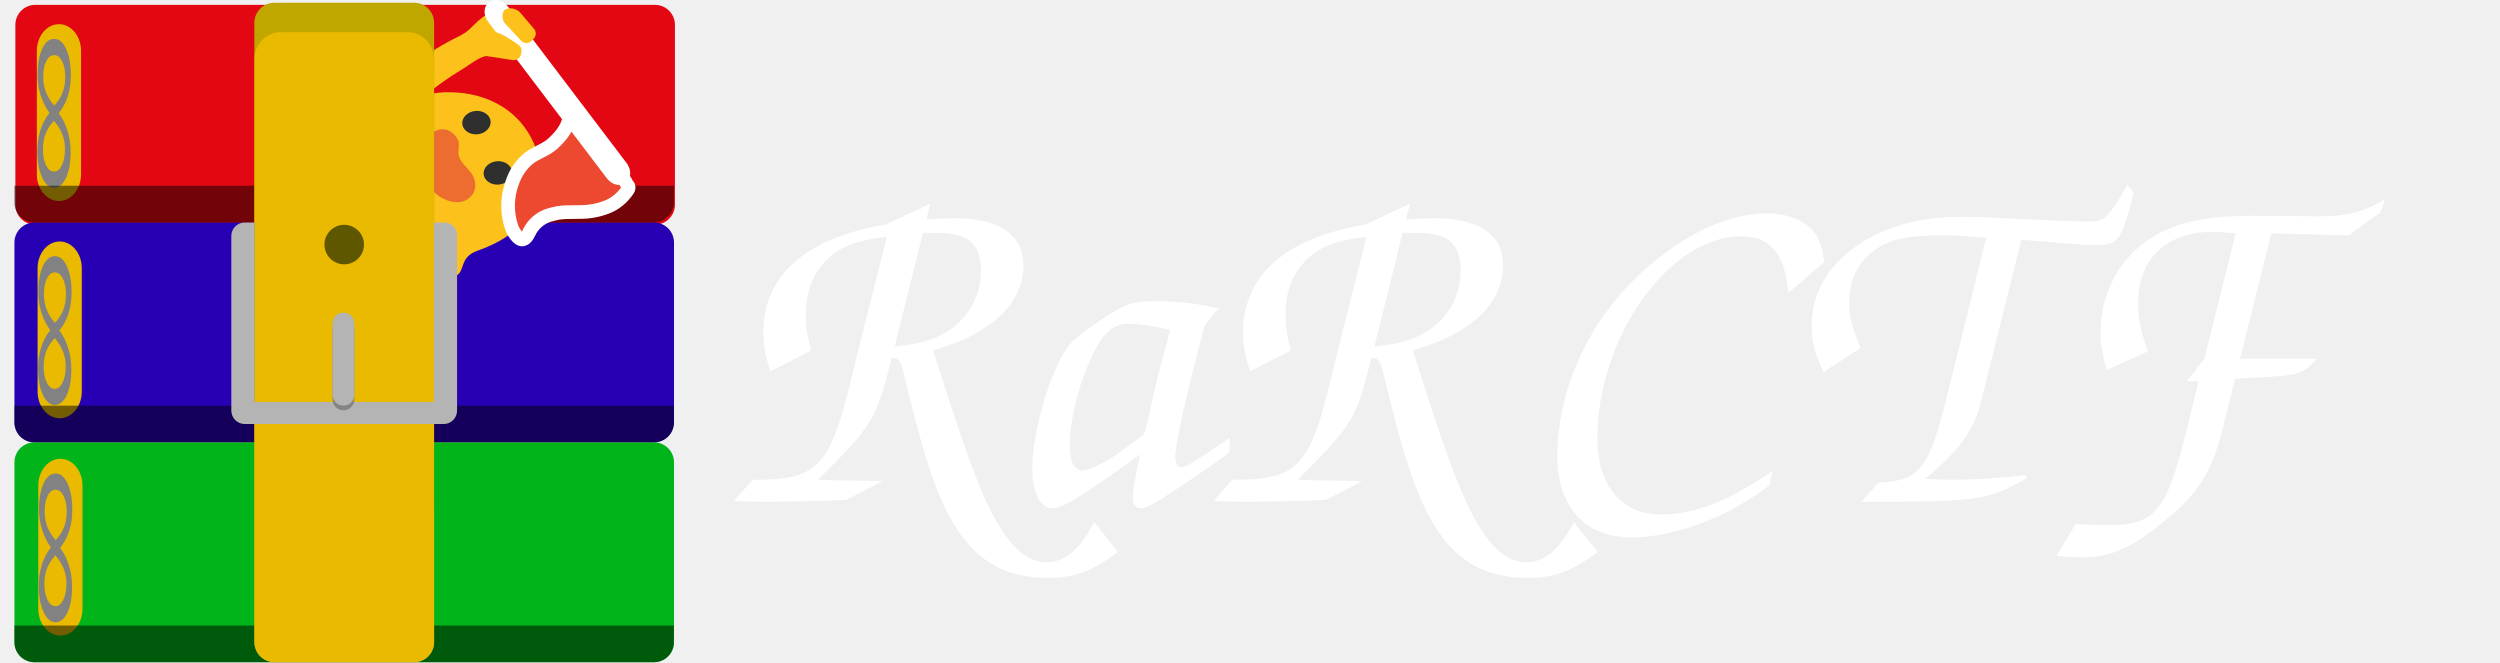
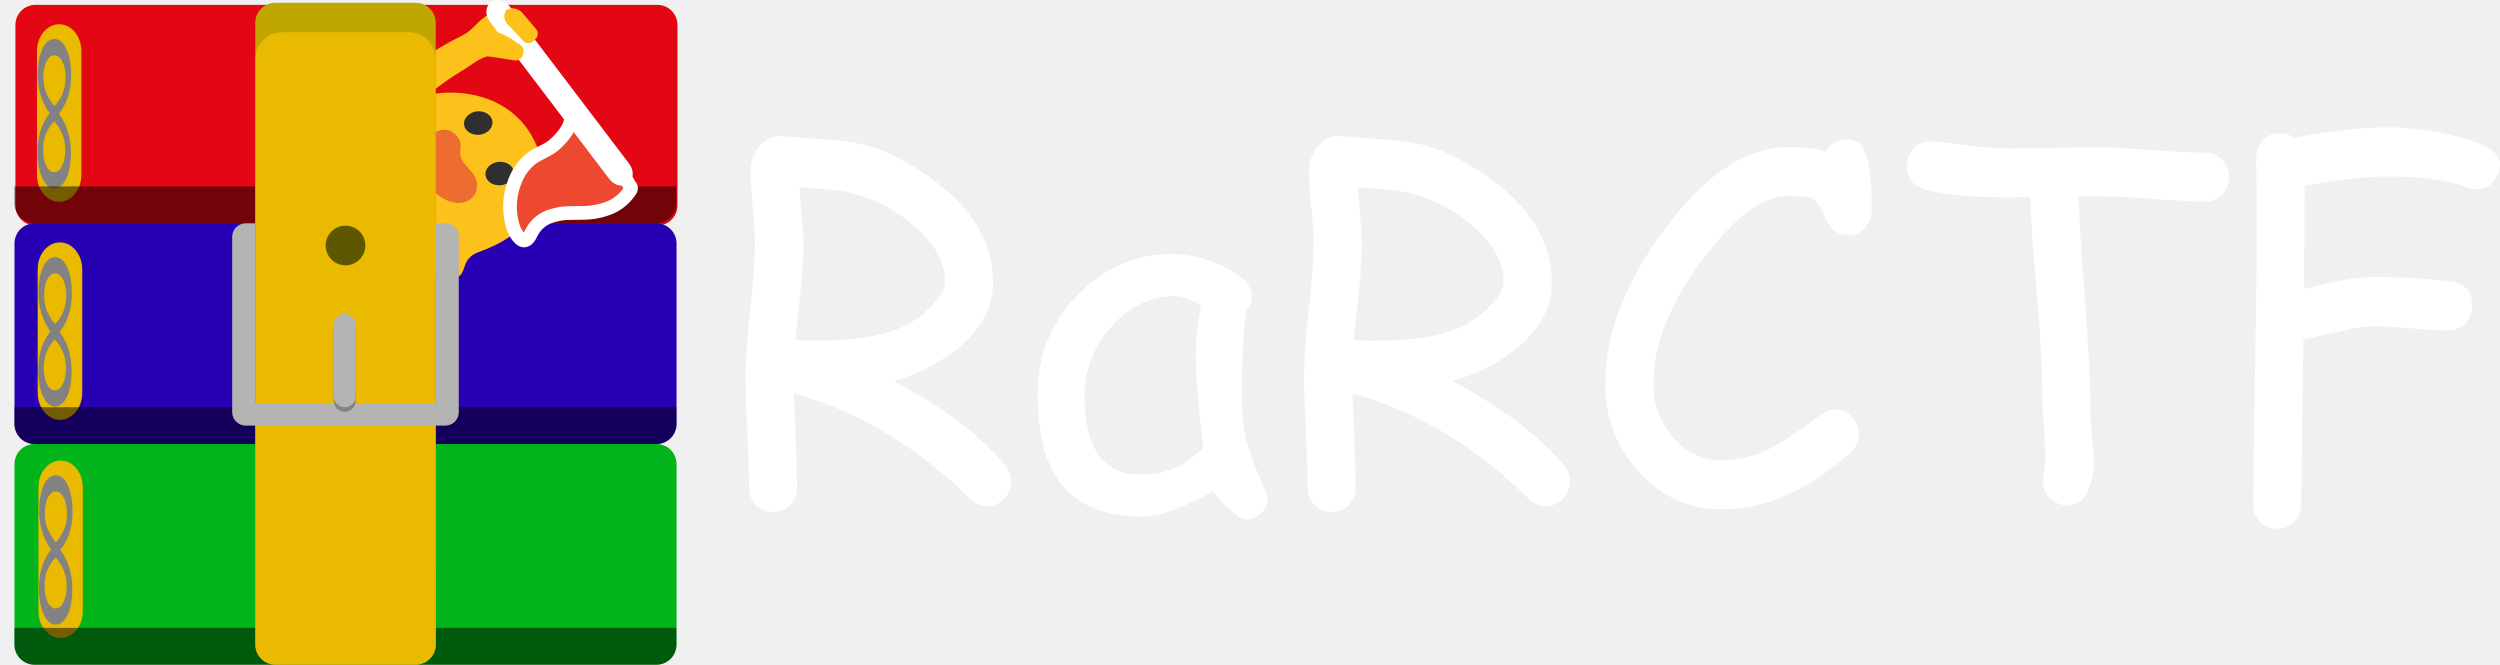
- <svg xmlns="http://www.w3.org/2000/svg" id="Layer_1" data-name="Layer 1" viewBox="0 0 732.4 194">
+ <svg xmlns="http://www.w3.org/2000/svg" id="Layer_1" data-name="Layer 1" viewBox="0 0 729.67 194.01">
  <defs>
-     <style>.cls-1{fill:#e30613;}.cls-2{fill:#2800b4;}.cls-3{fill:#00b419;}.cls-4{fill:#e9ba00;}.cls-5{isolation:isolate;font-size:25.8px;fill:#828282;font-family:ArialMT, Arial;}.cls-6{opacity:0.5;}.cls-7{fill:#fcc21b;}.cls-8{fill:#2f2f2f;}.cls-9{fill:#ed6c30;}.cls-10{fill:#ed4930;}.cls-10,.cls-11{stroke:#fff;stroke-miterlimit:10;stroke-width:4px;}.cls-11{fill:#78a3ad;}.cls-12{fill:#bfa700;}.cls-13{fill:#5f5600;}.cls-14{fill:#b4b4b4;}.cls-15{opacity:0.75;}.cls-16{fill:#747474;}.cls-17{font-size:142.96px;fill:#fff;font-family:ComicSansMS, Comic Sans MS;}</style>
+     <style>.cls-1{fill:#e30613;}.cls-2{fill:#2800b4;}.cls-3{fill:#00b419;}.cls-4{fill:#e9ba00;}.cls-17,.cls-5{isolation:isolate;}.cls-5{font-size:25.8px;fill:#828282;font-family:ArialMT, Arial;}.cls-6{opacity:0.5;}.cls-7{fill:#fcc21b;}.cls-8{fill:#2f2f2f;}.cls-9{fill:#ed6c30;}.cls-10{fill:#ed4930;}.cls-10,.cls-11{stroke:#fff;stroke-miterlimit:10;stroke-width:4px;}.cls-11{fill:#78a3ad;}.cls-12{fill:#bfa700;}.cls-13{fill:#5f5600;}.cls-14{fill:#b4b4b4;}.cls-15{opacity:0.75;}.cls-16{fill:#747474;}.cls-18{fill:#fff;}</style>
  </defs>
  <g id="Base">
    <rect class="cls-1" x="4.5" y="1.42" width="193.23" height="64.41" rx="5.86" />
    <rect class="cls-2" x="4.23" y="65.19" width="193.23" height="64.41" rx="5.86" />
    <rect class="cls-3" x="4.23" y="129.59" width="193.23" height="64.41" rx="5.86" />
  </g>
  <g id="Badges">
-     <path class="cls-4" d="M44.34,78.67c0,4.3-2.92,7.81-6.48,7.81S31.38,83,31.38,78.67V42.48c0-4.3,2.92-7.81,6.48-7.81s6.48,3.51,6.48,7.81Z" transform="translate(-20.59 -27.59)" />
+     <path class="cls-4" d="M23.75,51.08c0,4.3-2.92,7.81-6.48,7.81s-6.48-3.48-6.48-7.81V14.89c0-4.3,2.92-7.81,6.48-7.81s6.48,3.51,6.48,7.81Z" transform="translate(0 0)" />
    <text class="cls-5" transform="translate(8.38 8.45) rotate(90) scale(2.69 1)">∞</text>
-     <path class="cls-4" d="M44.55,142.33c0,4.29-2.92,7.8-6.48,7.8s-6.47-3.51-6.47-7.8v-36.2c0-4.29,2.91-7.8,6.47-7.8s6.48,3.51,6.48,7.8Z" transform="translate(-20.59 -27.59)" />
+     <path class="cls-4" d="M24,114.74c0,4.29-2.92,7.8-6.48,7.8S11,119,11,114.74V78.54c0-4.29,2.91-7.8,6.47-7.8S24,74.25,24,78.54Z" transform="translate(0 0)" />
    <text class="cls-5" transform="translate(8.59 72.11) rotate(90) scale(2.69 1)">∞</text>
-     <path class="cls-4" d="M44.76,206c0,4.29-2.92,7.8-6.48,7.8s-6.47-3.51-6.47-7.8v-36.2c0-4.29,2.91-7.81,6.47-7.81s6.48,3.52,6.48,7.81Z" transform="translate(-20.59 -27.59)" />
+     <path class="cls-4" d="M24.17,178.41c0,4.29-2.92,7.8-6.48,7.8s-6.47-3.51-6.47-7.8v-36.2c0-4.29,2.91-7.81,6.47-7.81s6.48,3.52,6.48,7.81Z" transform="translate(0 0)" />
    <text class="cls-5" transform="translate(8.8 135.77) rotate(90) scale(2.69 1)">∞</text>
  </g>
  <g id="Shadows" class="cls-6">
-     <path d="M24.81,82H218v4.9a5.86,5.86,0,0,1-5.86,5.86H30.67a5.86,5.86,0,0,1-5.86-5.86h0V82Z" transform="translate(-20.59 -27.59)" />
-     <path d="M24.81,146.43H218v4.9a5.86,5.86,0,0,1-5.86,5.86H30.67a5.87,5.87,0,0,1-5.86-5.86h0v-4.9Z" transform="translate(-20.59 -27.59)" />
-     <path d="M24.81,210.84H218v4.9a5.86,5.86,0,0,1-5.86,5.86H30.67a5.87,5.87,0,0,1-5.86-5.86v-4.9Z" transform="translate(-20.59 -27.59)" />
+     <path d="M4.22,54.41H197.41v4.9a5.86,5.86,0,0,1-5.86,5.86H10.08a5.86,5.86,0,0,1-5.86-5.86h0Z" transform="translate(0 0)" />
+     <path d="M4.22,118.84H197.41v4.9a5.86,5.86,0,0,1-5.86,5.86H10.08a5.88,5.88,0,0,1-5.86-5.86h0Z" transform="translate(0 0)" />
+     <path d="M4.22,183.25H197.41v4.9a5.86,5.86,0,0,1-5.86,5.86H10.08a5.88,5.88,0,0,1-5.86-5.86Z" transform="translate(0 0)" />
  </g>
  <g id="Blob">
    <g id="Blob-2">
-       <path id="Blob-3" class="cls-7" d="M163.62,43.29c-.63-1.4,5.38-1.86,6.53-2,3-.25,5.08-1.87,5.45-3.55a8.93,8.93,0,0,0-.23-2.24A8.05,8.05,0,0,0,172.79,32c-1.62-1.42-3.56-1.23-5.68-1a12.89,12.89,0,0,0-4.1,1c-1.94,1.05-3.35,2.77-4.94,4.22s-3.47,2.18-5.46,3.23a80.87,80.87,0,0,0-8.3,5.09q-2.85,2-5.5,4.3c-5.47,4.72-10.78,9.65-15.56,18h0c-3.81,3.88-.62,15.47,7.5,26.57l0,0,0,0a59.17,59.17,0,0,0,7.11,8.13c5.86,5.54,11.66,8.42,15.23,7.26a5.1,5.1,0,0,0,1.29-.51c2.5-1.48.78-5.41,6.17-7.28,13.07-4.53,20.24-13.79,18.57-24.11-2.5-15.42-14.59-22.86-28.74-22.25a33.3,33.3,0,0,0-3.6.4v0c-.61.08-.75-.05-.73-.22,1.23-1,2.46-1.94,3.74-2.85,2.27-1.63,4.6-3.15,7-4.6,1.82-1.1,5.34-4.07,7.41-3.24" transform="translate(-20.59 -27.59)" />
+       <path id="Blob-3" class="cls-7" d="M143,15.7c-.63-1.4,5.38-1.86,6.53-2,3-.25,5.08-1.87,5.45-3.55a8.88,8.88,0,0,0-.23-2.24,8.09,8.09,0,0,0-2.58-3.5c-1.62-1.42-3.56-1.23-5.68-1a12.9,12.9,0,0,0-4.1,1c-1.94,1-3.35,2.77-4.94,4.22S134,10.81,132,11.86a80.87,80.87,0,0,0-8.3,5.09,68.41,68.41,0,0,0-5.5,4.3c-5.47,4.72-10.78,9.65-15.56,18h0c-3.81,3.88-.62,15.47,7.5,26.57h0A59.77,59.77,0,0,0,117.27,74c5.86,5.54,11.66,8.42,15.23,7.26a5,5,0,0,0,1.29-.51c2.5-1.48.78-5.41,6.17-7.28C153,68.89,160.2,59.63,158.53,49.31c-2.5-15.42-14.59-22.86-28.74-22.25a33.3,33.3,0,0,0-3.6.4h0c-.61.08-.75-.05-.73-.22,1.23-1,2.46-1.94,3.74-2.85,2.27-1.63,4.6-3.15,7-4.6,1.82-1.1,5.34-4.07,7.41-3.24" transform="translate(0 0)" />
    </g>
-     <path id="Eye" class="cls-8" d="M159.83,60.09c2.3-.22,4.31,1.13,4.49,3s-1.52,3.62-3.81,3.84-4.29-1.13-4.49-3S157.54,60.32,159.83,60.09Z" transform="translate(-20.59 -27.59)" />
-     <path id="Mouth" class="cls-9" d="M147.42,83.57A17.6,17.6,0,0,1,145,80.28a12.17,12.17,0,0,1-1.43-9.39c1-3.25,5.29-6.66,8.63-5a6,6,0,0,1,2.66,2.91c.46,1.55-.33,3.27.26,4.82.78,2,2.68,3.31,3.82,5.13,1,1.51,1.28,4.09.17,5.68C156.08,88.78,150.19,86.47,147.42,83.57Z" transform="translate(-20.59 -27.59)" />
-     <path id="Eye-2" class="cls-8" d="M166.77,81.66c-2.28.22-4.29-1.13-4.49-3s1.51-3.61,3.8-3.83,4.31,1.12,4.49,3S169.06,81.43,166.77,81.66Z" transform="translate(-20.59 -27.59)" />
+     <path id="Eye" class="cls-8" d="M139.24,32.5c2.3-.22,4.31,1.13,4.49,3s-1.52,3.62-3.81,3.84-4.29-1.13-4.49-3S137,32.73,139.24,32.5Z" transform="translate(0 0)" />
+     <path id="Mouth" class="cls-9" d="M126.83,56a17.77,17.77,0,0,1-2.42-3.29A12.19,12.19,0,0,1,123,43.3c1-3.25,5.29-6.66,8.63-5a6,6,0,0,1,2.66,2.91c.46,1.55-.33,3.27.26,4.82.78,2,2.68,3.31,3.82,5.13a5.49,5.49,0,0,1,.17,5.68C135.49,61.19,129.6,58.88,126.83,56Z" transform="translate(0 0)" />
+     <path id="Eye-2" class="cls-8" d="M146.18,54.07c-2.28.22-4.29-1.13-4.49-3s1.51-3.61,3.8-3.83,4.31,1.12,4.49,3S148.47,53.84,146.18,54.07Z" transform="translate(0 0)" />
    <g id="Flag">
-       <path class="cls-10" d="M203.31,80a11,11,0,0,1,1,1.65c.24.41.43.33.46.86s-.67,1.27-1,1.71a12.87,12.87,0,0,1-6.26,4.34,20.74,20.74,0,0,1-4,.94c-3,.43-6.29,0-9.3.45-.75.1-1.53.35-2.26.52a9.66,9.66,0,0,0-5.86,4.31c-.6.93-1.09,2.66-2.3,2.94-1.38.33-2.87-2.32-3.32-3.54A19.66,19.66,0,0,1,170.68,81c.08-.24.18-.48.27-.71A15.13,15.13,0,0,1,175.46,74c2.11-1.68,5-2.47,7-4.27,2.6-2.37,5.23-5.39,5-9.61.36.39.84.63,1.22,1,.84.86,1.45,2.07,2.21,3,1,1.27,1.92,2.61,3,3.83,1.75,2,3.13,4.33,4.93,6.33,1.51,1.68,2.85,3.54,4.22,5.35A2.6,2.6,0,0,0,203.31,80Z" transform="translate(-20.59 -27.59)" />
-       <path class="cls-11" d="M165.05,29.83c.72-.55,2-.11,2.82,1l34.67,45.7c.83,1.09.91,2.43.18,3s-2,.12-2.82-1L165.23,32.82C164.4,31.72,164.32,30.39,165.05,29.83Z" transform="translate(-20.59 -27.59)" />
+       <path class="cls-10" d="M182.72,52.41a10.66,10.66,0,0,1,1,1.65c.24.41.43.33.46.86s-.67,1.27-1,1.71A12.81,12.81,0,0,1,176.92,61a21.14,21.14,0,0,1-4,.94c-3,.43-6.29,0-9.3.45-.75.1-1.53.35-2.26.52a9.66,9.66,0,0,0-5.86,4.31c-.6.93-1.09,2.66-2.3,2.94-1.38.33-2.87-2.32-3.32-3.54a19.68,19.68,0,0,1,.21-13.18c.08-.24.18-.48.27-.71a15.15,15.15,0,0,1,4.51-6.29c2.11-1.68,5-2.47,7-4.27,2.6-2.37,5.23-5.39,5-9.61.36.39.84.63,1.22,1,.84.86,1.45,2.07,2.21,3,1,1.27,1.92,2.61,3,3.83,1.75,2,3.13,4.33,4.93,6.33,1.51,1.68,2.85,3.54,4.22,5.35A3.18,3.18,0,0,0,182.72,52.41Z" transform="translate(0 0)" />
+       <path class="cls-11" d="M144.46,2.24c.72-.55,2-.11,2.82,1L182,48.94c.83,1.09.91,2.43.18,3s-2,.12-2.82-1L144.64,5.23C143.81,4.13,143.73,2.8,144.46,2.24Z" transform="translate(0 0)" />
    </g>
    <g id="Fingers">
-       <path id="Finger" class="cls-7" d="M177,38.86l-.58.64a2.17,2.17,0,0,1-3.06.12h0l-4.84-5.19a3.28,3.28,0,0,1-.2-3.87l-.44.38a2.32,2.32,0,0,1,.44-.39,3.36,3.36,0,0,1,1.21-.49,4.09,4.09,0,0,1,3.24,1,3.19,3.19,0,0,1,.26.26l3.78,4.46A2.18,2.18,0,0,1,177,38.86Z" transform="translate(-20.59 -27.59)" />
-       <path id="Finger-2" class="cls-7" d="M173.37,42.57l-.13.85a2.18,2.18,0,0,1-2.51,1.77L163.13,44a2.18,2.18,0,0,1-1.83-2.47l.14-.84a3.41,3.41,0,0,1,.87-1.4A10.59,10.59,0,0,1,165.82,37c1.92.57,3.2,1.39,5.72,3.07C172.55,40.77,173.56,41.4,173.37,42.57Z" transform="translate(-20.59 -27.59)" />
+       <path id="Finger" class="cls-7" d="M156.41,11.27l-.58.64a2.17,2.17,0,0,1-3.06.12h0l-4.84-5.19a3.29,3.29,0,0,1-.2-3.87l-.44.38a2.32,2.32,0,0,1,.44-.39,3.36,3.36,0,0,1,1.21-.49,4.08,4.08,0,0,1,3.24,1,3.19,3.19,0,0,1,.26.26l3.78,4.46a2.18,2.18,0,0,1,.19,3.08Z" transform="translate(0 0)" />
+       <path id="Finger-2" class="cls-7" d="M152.78,15l-.13.85a2.18,2.18,0,0,1-2.51,1.77l-7.6-1.19a2.18,2.18,0,0,1-1.83-2.47l.14-.84a3.41,3.41,0,0,1,.87-1.4,10.61,10.61,0,0,1,3.51-2.29c1.92.57,3.2,1.39,5.72,3.07C152,13.18,153,13.81,152.78,15Z" transform="translate(0 0)" />
    </g>
  </g>
  <g id="Band">
    <rect class="cls-12" x="74.51" y="0.81" width="52.67" height="193.19" rx="5.86" />
-     <path class="cls-4" d="M147.76,215.72a5.88,5.88,0,0,1-5.86,5.86H101a5.88,5.88,0,0,1-5.86-5.86V44.78A7.81,7.81,0,0,1,102.9,37h37a7.81,7.81,0,0,1,7.81,7.81Z" transform="translate(-20.59 -27.59)" />
+     <path class="cls-4" d="M127.17,188.13a5.88,5.88,0,0,1-5.86,5.86H80.41a5.88,5.88,0,0,1-5.86-5.86V17.19a7.82,7.82,0,0,1,7.76-7.78h37a7.81,7.81,0,0,1,7.81,7.81Z" transform="translate(0 0)" />
    <circle class="cls-13" cx="100.84" cy="71.65" r="5.79" />
-     <path class="cls-14" d="M147.71,92.78v52.57H95.14V92.78H92.27a3.92,3.92,0,0,0-3.91,3.9V147.9a3.92,3.92,0,0,0,3.91,3.91h58.32a3.91,3.91,0,0,0,3.9-3.91V96.68a3.68,3.68,0,0,0-3.39-3.9Z" transform="translate(-20.59 -27.59)" />
+     <path class="cls-14" d="M127.12,65.19v52.57H74.55V65.19H71.68a3.93,3.93,0,0,0-3.91,3.9v51.22a3.92,3.92,0,0,0,3.91,3.91H130a3.91,3.91,0,0,0,3.9-3.91V69.09a3.67,3.67,0,0,0-3.39-3.9Z" transform="translate(0 0)" />
    <g class="cls-15">
-       <path class="cls-16" d="M121.2,120.54h0a3.21,3.21,0,0,1,3.2,3.21v20.84a3.2,3.2,0,0,1-3.2,3.2h0a3.2,3.2,0,0,1-3.2-3.2V123.75A3.21,3.21,0,0,1,121.2,120.54Z" transform="translate(-20.59 -27.59)" />
+       <path class="cls-16" d="M100.61,93h0a3.21,3.21,0,0,1,3.2,3.21V117a3.2,3.2,0,0,1-3.2,3.2h0a3.2,3.2,0,0,1-3.2-3.2V96.16A3.21,3.21,0,0,1,100.61,93Z" transform="translate(0 0)" />
    </g>
-     <path class="cls-14" d="M121.2,119.18h0a3.2,3.2,0,0,1,3.2,3.2v20.85a3.2,3.2,0,0,1-3.2,3.2h0a3.2,3.2,0,0,1-3.2-3.2V122.38A3.2,3.2,0,0,1,121.2,119.18Z" transform="translate(-20.59 -27.59)" />
+     <path class="cls-14" d="M100.61,91.59h0a3.2,3.2,0,0,1,3.2,3.2v20.85a3.2,3.2,0,0,1-3.2,3.2h0a3.2,3.2,0,0,1-3.2-3.2V94.79A3.2,3.2,0,0,1,100.61,91.59Z" transform="translate(0 0)" />
  </g>
-   <text class="cls-17" transform="translate(209.49 146.99)">RaRCTF</text>
+   <g class="cls-17">
+     <path class="cls-18" d="M288.09,147.76a7,7,0,0,1-5-2.24q-23.1-22.82-51.37-30.71l.56,13.68.35,13.75a7.11,7.11,0,0,1-2,5.13,7.09,7.09,0,0,1-10,0,7.11,7.11,0,0,1-2-5.13q0-5.51-.52-16.44t-.52-16.43a191.06,191.06,0,0,1,1.39-19.13q1.39-12.7,1.4-19.06,0-3.56-.66-10.54c-.45-4.65-.67-8.17-.67-10.54a11.38,11.38,0,0,1,2.24-7,7.73,7.73,0,0,1,7.33-3.35l16.82,1.33a46.52,46.52,0,0,1,16.12,4.67q28.28,15,28.28,36.65,0,10.62-9.64,18.78a52.5,52.5,0,0,1-19.33,10q21.71,11.66,32.46,24.57a7.46,7.46,0,0,1,1.81,4.75,7,7,0,0,1-2.13,5.09A6.76,6.76,0,0,1,288.09,147.76ZM243.62,55.48l-10.33-.84.7,8.44c.33,3.45.49,6.26.49,8.45a130.66,130.66,0,0,1-.91,13.89l-1.46,13.89c.65,0,1.66,0,3,.07s2.41.07,3.11.07q17.81,0,26.67-4.74a30.77,30.77,0,0,0,7.25-5.66q3.7-3.9,3.7-6.63,0-9.7-11-18.08A42.29,42.29,0,0,0,243.62,55.48Z" transform="translate(0 0)" />
+     <path class="cls-18" d="M363.55,151.6c-.88,0-2.49-1-4.82-3.07a31.23,31.23,0,0,1-4.67-5.1,89.23,89.23,0,0,1-11.8,5.48,26.1,26.1,0,0,1-8.52,1.85q-16.33,0-23.8-9.21-7.05-8.66-7.05-26.53a40,40,0,0,1,11.62-28.9q11.63-12,27.75-12a35.94,35.94,0,0,1,13.61,3.14q9.5,3.91,9.49,9.43A4.72,4.72,0,0,1,364,90a50,50,0,0,0-1.08,8.72q-.39,6.07-.46,15.57A57.12,57.12,0,0,0,363.62,128a103.18,103.18,0,0,0,4.4,12.29c.32.84.86,2.07,1.6,3.7l.42,1.19a6,6,0,0,1-2,4.6A6.49,6.49,0,0,1,363.55,151.6ZM349,103.08a62,62,0,0,1,.38-6.52c.26-2.35.64-4.85,1.16-7.51a34.68,34.68,0,0,0-4.44-2,9.75,9.75,0,0,0-3-.63q-10.83,0-18.68,8.83a29.74,29.74,0,0,0-7.85,20.35q0,11.44,4.05,17.17t12.15,5.72a24.27,24.27,0,0,0,11.37-2.44,41.26,41.26,0,0,0,7.05-5.3Q349,112.29,349,103.08Z" transform="translate(0 0)" />
+     <path class="cls-18" d="M451.08,147.76a7,7,0,0,1-4.95-2.24Q423,122.71,394.75,114.81l.56,13.68.35,13.75a7.07,7.07,0,0,1-2,5.13,7.07,7.07,0,0,1-10,0,7.07,7.07,0,0,1-2-5.13q0-5.51-.53-16.44t-.52-16.43a191.75,191.75,0,0,1,1.4-19.13,191,191,0,0,0,1.39-19.06q0-3.56-.66-10.54c-.44-4.65-.66-8.17-.66-10.54a11.37,11.37,0,0,1,2.23-7,7.74,7.74,0,0,1,7.33-3.35L408.5,41.1a46.57,46.57,0,0,1,16.13,4.67q28.28,15,28.27,36.65,0,10.62-9.63,18.78a52.63,52.63,0,0,1-19.34,10q21.7,11.66,32.46,24.57a7.4,7.4,0,0,1,1.81,4.75,7,7,0,0,1-2.12,5.09A6.78,6.78,0,0,1,451.08,147.76ZM406.62,55.48l-10.33-.84.7,8.44c.32,3.45.48,6.26.48,8.45a133,133,0,0,1-.9,13.89L395.1,99.31c.65,0,1.66,0,3,.07s2.41.07,3.1.07q17.81,0,26.67-4.74a31,31,0,0,0,7.26-5.66c2.46-2.6,3.7-4.81,3.7-6.63q0-9.7-11-18.08A42.26,42.26,0,0,0,406.62,55.48Z" transform="translate(0 0)" />
+     <path class="cls-18" d="M539.39,68.67c-3,0-5.22-1.75-6.7-5.24-1.31-3-2.52-4.79-3.63-5.44s-3.4-.77-7.26-.77q-10.12,0-22.48,15.5-16.76,20.81-16.75,39.44a22.47,22.47,0,0,0,5.79,15.49,18.44,18.44,0,0,0,14.31,6.71,31.69,31.69,0,0,0,14.45-3.7,109.81,109.81,0,0,0,12.42-8.24c2.66-2,4.66-2.93,6-2.93a6.43,6.43,0,0,1,5,2.27,7.42,7.42,0,0,1,2,5.06,7.23,7.23,0,0,1-2.65,5.51q-18.44,16.33-37.28,16.34-14.44,0-24.43-11.1a36.85,36.85,0,0,1-9.64-25.41q0-23.67,19.83-48.52Q505,42.91,521.8,42.91a53.81,53.81,0,0,1,6.14.32,23.21,23.21,0,0,1,4.82,1,7.37,7.37,0,0,1,6.35-3.56q4.82,0,6.07,6.35a73.48,73.48,0,0,1,1.12,13.89,8.45,8.45,0,0,1-1.54,5A6.16,6.16,0,0,1,539.39,68.67Z" transform="translate(0 0)" />
+     <path class="cls-18" d="M643.54,58.83q-5.17,0-15.92-.84-10.47-.77-15.91-.7h-5q.21,9.63,1.88,31.27,1.54,20.18,1.54,31.35c0,1.63.16,4.09.49,7.4s.49,5.79.49,7.46a19.88,19.88,0,0,1-1.54,8.17c-1.3,3.07-3.33,4.61-6.07,4.61a7.42,7.42,0,0,1-5-2,6.35,6.35,0,0,1-2.23-5,20,20,0,0,1,.35-3.14,21.55,21.55,0,0,0,.35-3.14c0-2.28-.16-5.7-.46-10.27s-.45-8-.45-10.33q0-10-1.61-28.06-1.66-19.55-1.88-28.06l-6.35.07q-15.3,0-24-2.23-5.65-1.47-5.65-6.91a7.58,7.58,0,0,1,1.81-5,6.2,6.2,0,0,1,5.38-2.23q2.44.13,11.17,1.25a98.82,98.82,0,0,0,11.31.84q4.18,0,12.7-.17t12.7-.18q5.39,0,16,.77t15.95.77a6.73,6.73,0,0,1,5,2.06,7,7,0,0,1,2,5.13,6.94,6.94,0,0,1-2,5.06A6.76,6.76,0,0,1,643.54,58.83Z" transform="translate(0 0)" />
+     <path class="cls-18" d="M722.83,55.27a7.21,7.21,0,0,1-2.65-.56q-8.65-3.21-22.89-3.21a103.19,103.19,0,0,0-10.79.66q-6.18.66-13.86,2.06l-.14,30.16q13.49-3.57,20.25-3.56A204.93,204.93,0,0,1,715,82.07q6.56.71,6.56,7.12a7.1,7.1,0,0,1-2,5.2,6.73,6.73,0,0,1-5,2.06q-3.63,0-10.89-.63c-4.84-.42-8.47-.62-10.89-.62q-4.75,0-20.52,4l-.63,48a7,7,0,0,1-2,5.06,6.53,6.53,0,0,1-4.95,2.06,6.65,6.65,0,0,1-5-2.06,7,7,0,0,1-2-5.06q0-13.76.52-41.29t.52-41.29q0-3.07-.1-9.25t-.11-9.25A7.33,7.33,0,0,1,660.46,41a6.46,6.46,0,0,1,5-2.1,7,7,0,0,1,4.12,1.26q8.65-1.53,15.57-2.27a116.38,116.38,0,0,1,12.15-.73,85.7,85.7,0,0,1,18.35,2.3q14,3.21,14,8.38a7.47,7.47,0,0,1-1.81,5A6.29,6.29,0,0,1,722.83,55.27Z" transform="translate(0 0)" />
+   </g>
</svg>
